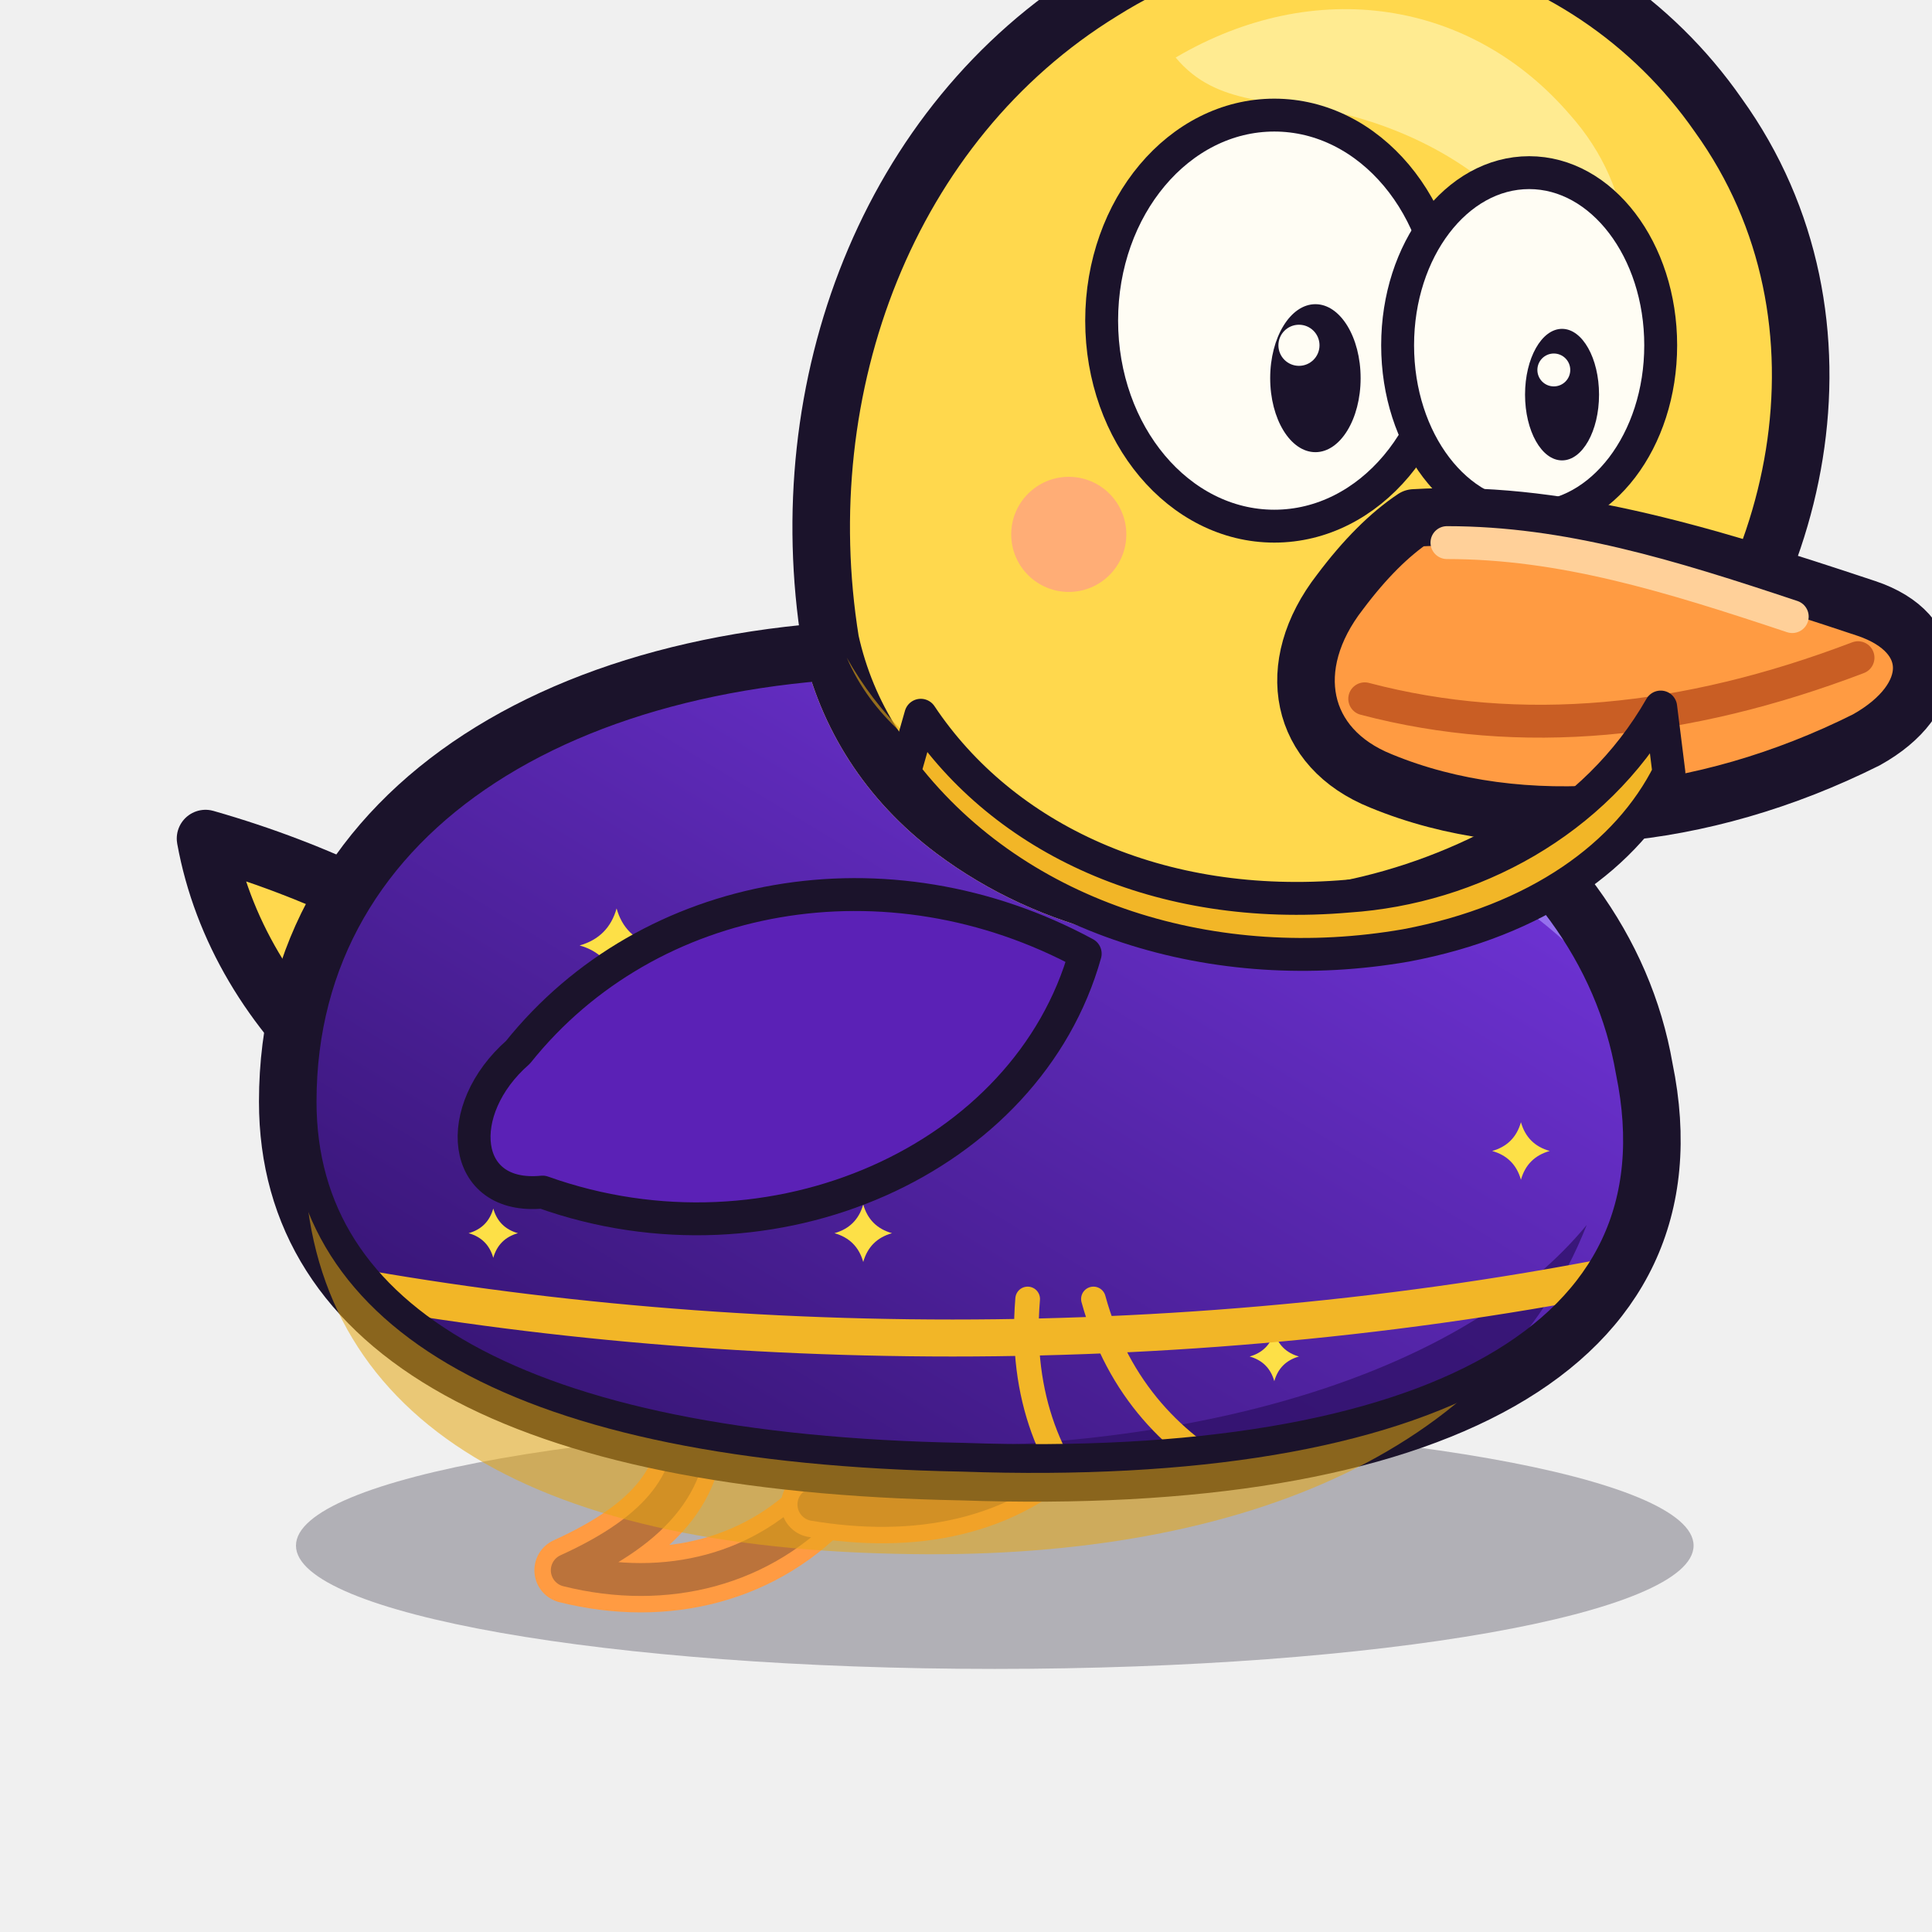
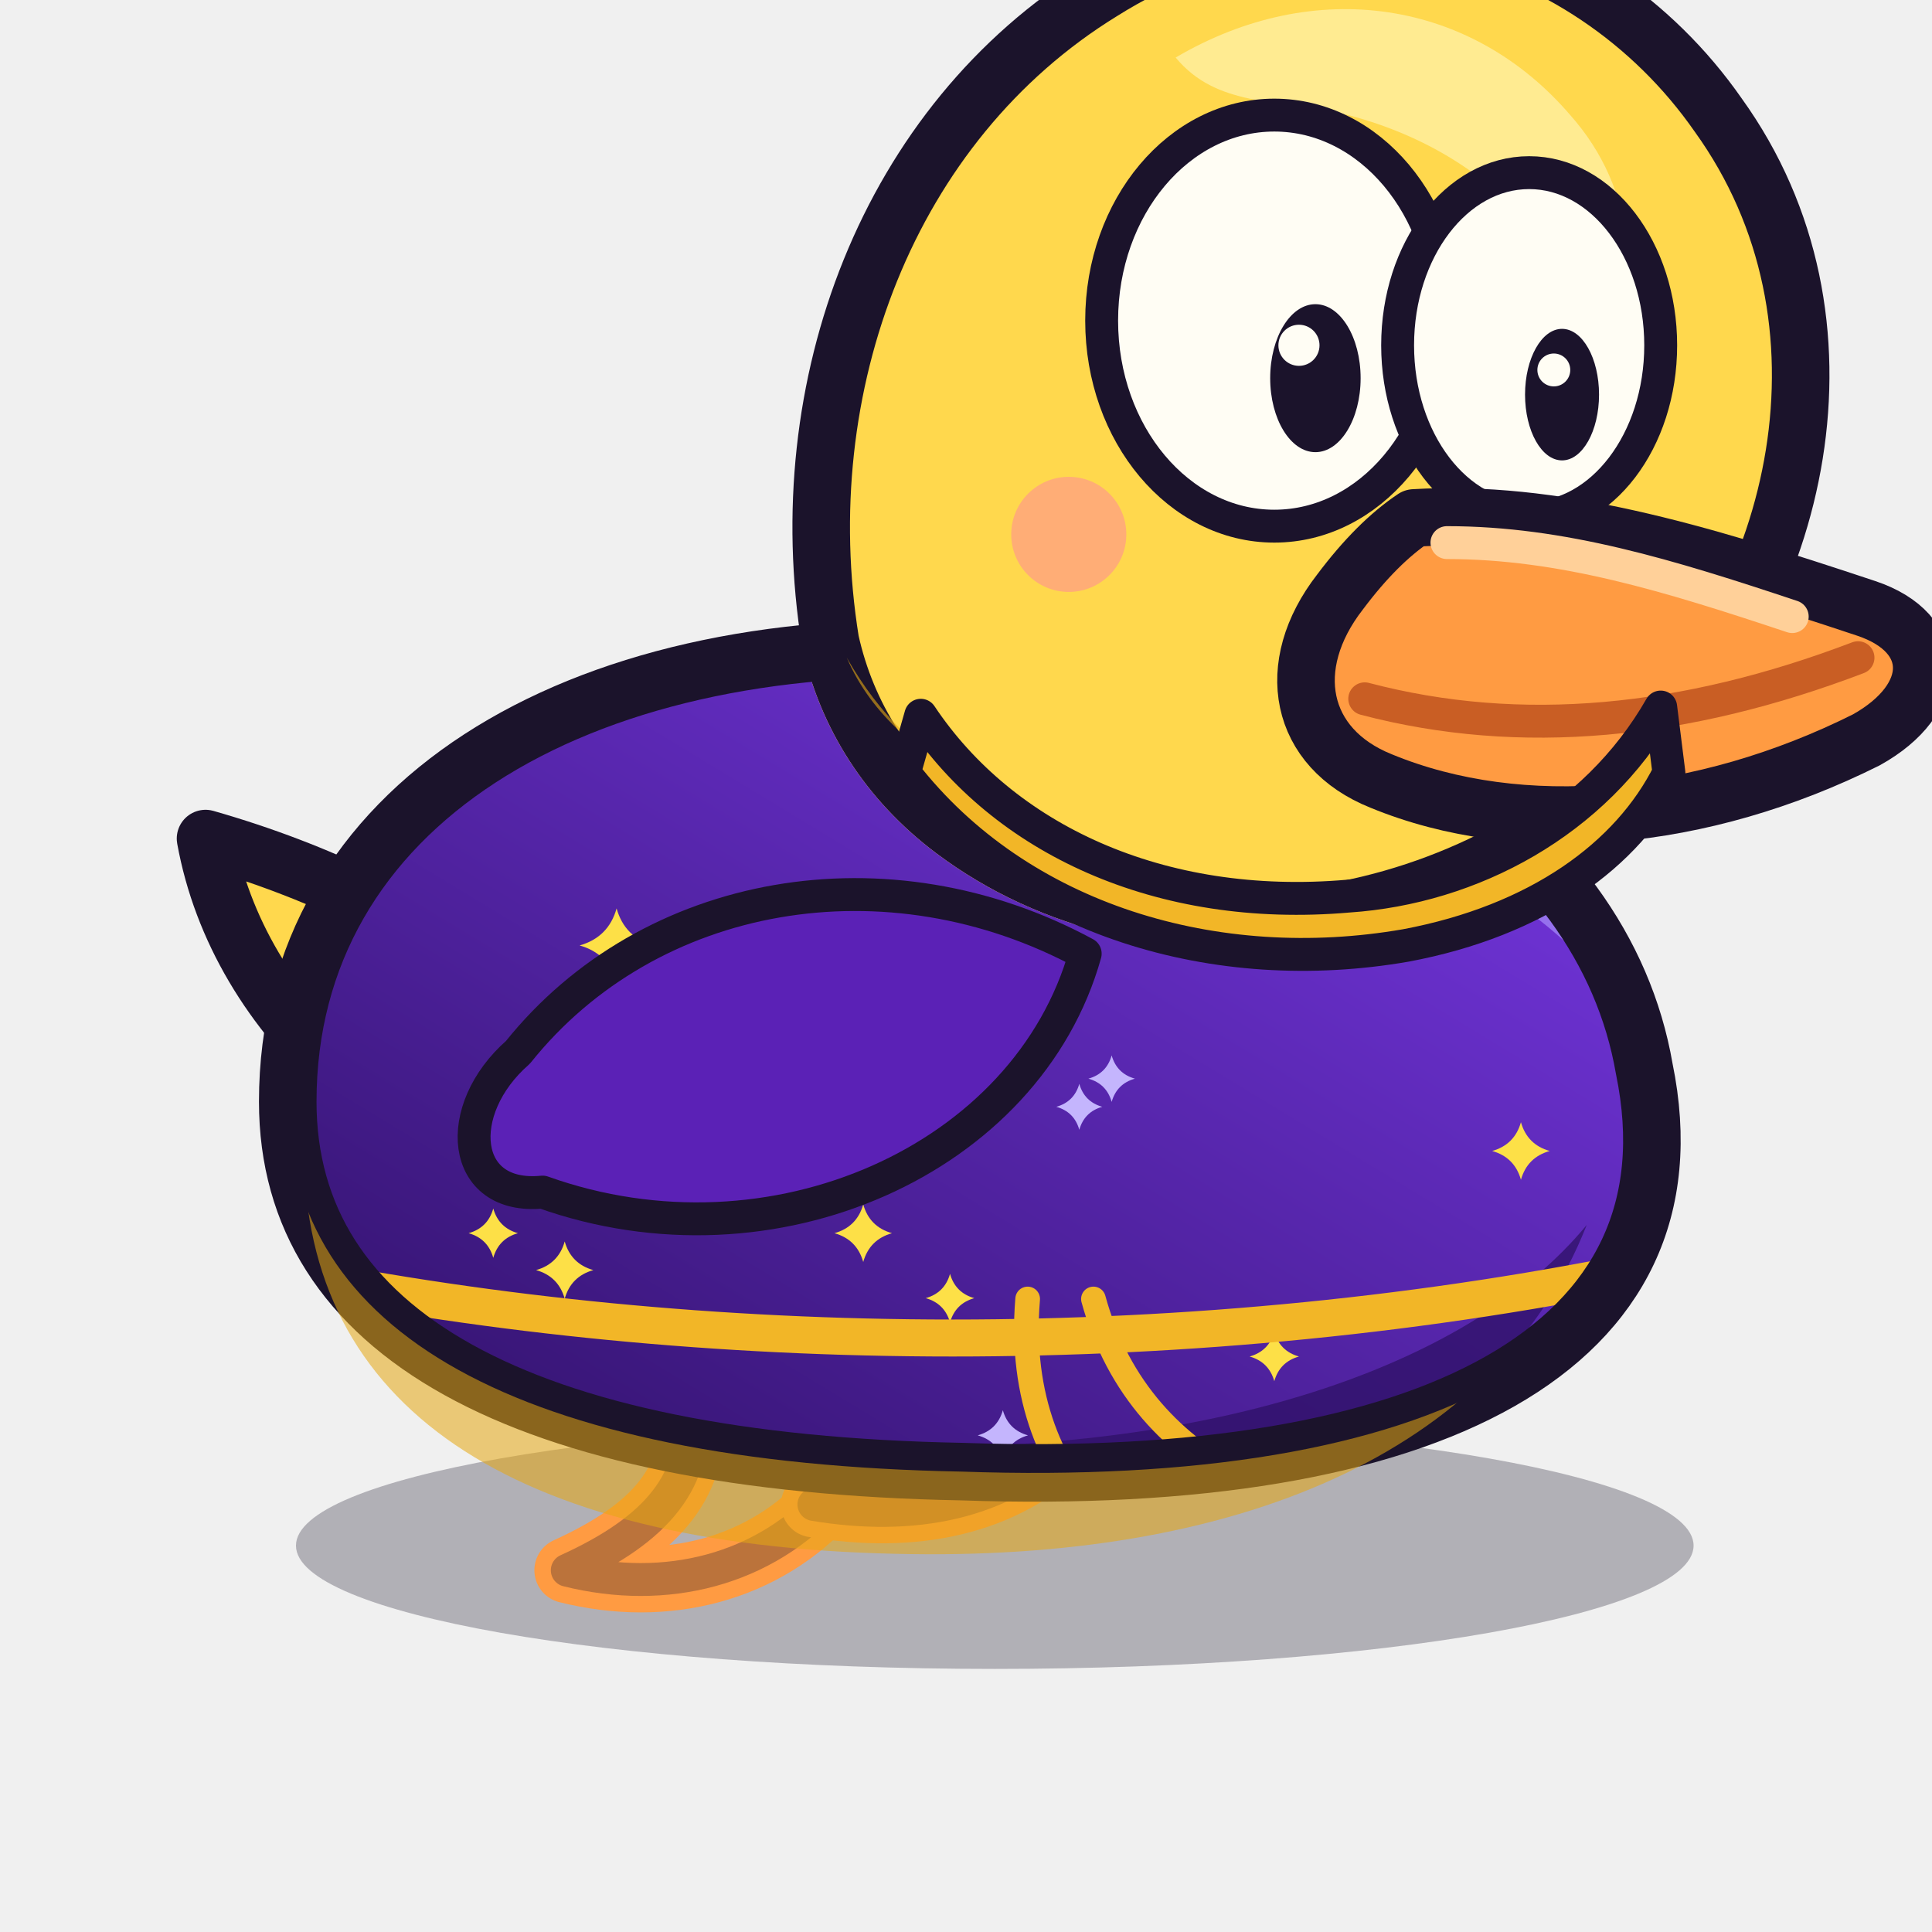
<svg xmlns="http://www.w3.org/2000/svg" viewBox="10 60 470 470" width="100%" height="100%" fill="none">
  <ellipse cx="252" cy="436" rx="170" ry="30" fill="#100A20" opacity="0.28" />
  <path d="M178 402 c2 18 -8 30 -30 40 c24 6 48 0 64 -18" fill="none" stroke="#FF9B42" stroke-width="16" stroke-linecap="round" stroke-linejoin="round" />
  <path d="M178 402 c2 18 -8 30 -30 40 c24 6 48 0 64 -18" fill="none" stroke="#1B132B" stroke-width="8" stroke-linecap="round" stroke-linejoin="round" opacity="0.3" />
  <path d="M238 386 c2 18 -8 30 -30 40 c24 4 46 0 62 -16" fill="none" stroke="#FF9B42" stroke-width="16" stroke-linecap="round" stroke-linejoin="round" />
  <path d="M238 386 c2 18 -8 30 -30 40 c24 4 46 0 62 -16" fill="none" stroke="#1B132B" stroke-width="8" stroke-linecap="round" stroke-linejoin="round" opacity="0.3" />
  <path d="M94 322 c-18 -16 -30 -36 -34 -58 c28 8 52 20 70 34" fill="#FFD84D" stroke="#1B132B" stroke-width="14" stroke-linecap="round" stroke-linejoin="round" />
  <path d="M80 328 c0 -72 70 -114 164 -110 c92 2 156 44 166 102 c14 68 -52 102 -166 98 c-108 -2 -164 -34 -164 -90 Z" fill="#FFD84D" stroke="#1B132B" stroke-width="14" stroke-linejoin="round" />
  <path d="M84 340 c10 42 60 72 150 72 c74 0 134 -20 162 -54 c-22 56 -86 82 -168 80 c-94 -2 -144 -36 -144 -98 Z" fill="#E5A812" opacity="0.55" />
  <path d="M212 216 c-10 -62 14 -126 66 -158 c54 -34 118 -16 150 30 c36 50 20 118 -20 156 c-44 44 -118 54 -166 18 c-16 -12 -26 -28 -30 -46 Z" fill="#FFD84D" stroke="#1B132B" stroke-width="14" stroke-linejoin="round" />
  <path d="M296 74 c34 -20 72 -14 96 14 c16 18 18 42 8 66 c-4 -28 -24 -56 -62 -66 c-18 -4 -32 -2 -42 -14 Z" fill="#FFF1A8" opacity="0.75" />
  <path d="M216 220 c6 14 18 24 34 32 c-16 -8 -26 -18 -34 -32 Z" fill="#E5A812" opacity="0.6" />
  <path d="M136 316 c32 -40 90 -50 138 -24 c-14 50 -76 78 -132 58" fill="#FFF1A8" opacity="0.4" />
  <path d="M136 316 c32 -40 90 -50 138 -24 c-14 50 -76 78 -132 58" fill="none" stroke="#1B132B" stroke-width="8" stroke-linecap="round" stroke-linejoin="round" />
  <circle cx="270" cy="190" r="14" fill="#FF78A8" opacity="0.45" />
  <ellipse cx="320" cy="138" rx="42" ry="50" fill="#FFFDF4" stroke="#1B132B" stroke-width="8" />
  <ellipse cx="330" cy="152" rx="11" ry="18" fill="#1B132B" />
  <circle cx="326" cy="144" r="5" fill="#FFFDF4" />
  <ellipse cx="382" cy="144" rx="32" ry="42" fill="#FFFDF4" stroke="#1B132B" stroke-width="8" />
  <ellipse cx="390" cy="156" rx="9" ry="16" fill="#1B132B" />
  <circle cx="388" cy="150" r="4" fill="#FFFDF4" />
  <path d="M354 186 c34 -2 68 8 110 22 c18 6 18 22 0 32 c-40 20 -84 24 -118 10 c-20 -8 -24 -28 -10 -46 c6 -8 12 -14 18 -18 Z" fill="#FF9B42" stroke="#1B132B" stroke-width="14" stroke-linejoin="round" />
  <path d="M362 192 c28 0 54 8 84 18" stroke="#FFD099" stroke-width="8" stroke-linecap="round" fill="none" />
  <path d="M342 230 c38 10 78 6 120 -10" stroke="#C95E24" stroke-width="8" stroke-linecap="round" fill="none" />
  <g id="wizrobe">
    <defs>
      <mask id="wizrobe-m" maskUnits="userSpaceOnUse" x="-40" y="-80" width="620" height="640">
        <rect x="-40" y="-80" width="620" height="640" fill="#000" />
        <path d="M80 328 c0 -72 70 -114 164 -110 c92 2 156 44 166 102 c14 68 -52 102 -166 98 c-108 -2 -164 -34 -164 -90 Z" fill="#fff" />
        <path d="M212 216 c-10 -62 14 -126 66 -158 c54 -34 118 -16 150 30 c36 50 20 118 -20 156 c-44 44 -118 54 -166 18 c-16 -12 -26 -28 -30 -46 Z" fill="#000" stroke="#000" stroke-width="14" />
      </mask>
      <linearGradient id="robe" x1="1" y1="0" x2="0" y2="1">
        <stop offset="0" stop-color="#7C3AED" />
        <stop offset="1" stop-color="#2E1065" />
      </linearGradient>
    </defs>
    <g mask="url(#wizrobe-m)">
      <path d="M80 328 c0 -72 70 -114 164 -110 c92 2 156 44 166 102 c14 68 -52 102 -166 98 c-108 -2 -164 -34 -164 -90 Z" fill="url(#robe)" />
      <path d="M84 340 c10 42 60 72 150 72 c74 0 134 -20 162 -54 c-22 56 -86 82 -168 80 c-94 -2 -144 -36 -144 -98 Z" fill="#2E1065" opacity="0.75" />
      <path d="M300 236 C360 240 404 270 410 312 C390 280 352 258 300 252 Z" fill="#A78BFA" opacity="0.7" />
-       <path d="M160 281 Q161.98 288.02 169 290 Q161.98 291.98 160 299 Q158.02 291.98 151 290 Q158.02 288.02 160 281 Z" fill="#FDE047" />
-       <path d="M220 353 Q221.54 358.46 227 360 Q221.54 361.54 220 367 Q218.46 361.54 213 360 Q218.46 358.46 220 353 Z" fill="#FDE047" />
-       <path d="M130 354 Q131.32 358.68 136 360 Q131.32 361.32 130 366 Q128.68 361.32 124 360 Q128.68 358.68 130 354 Z" fill="#FDE047" />
-       <path d="M380 333 Q381.54 338.46 387 340 Q381.54 341.54 380 347 Q378.46 341.54 373 340 Q378.46 338.46 380 333 Z" fill="#FDE047" />
-       <path d="M260 295 Q261.1 298.9 265 300 Q261.1 301.1 260 305 Q258.9 301.1 255 300 Q258.9 298.9 260 295 Z" fill="#FDE047" />
-       <path d="M320 384 Q321.32 388.68 326 390 Q321.32 391.32 320 396 Q318.68 391.32 314 390 Q318.68 388.68 320 384 Z" fill="#FDE047" />
+       <g>
+         <path d="M160 281 Q161.98 288.02 169 290 Q161.98 291.98 160 299 Q158.02 291.98 151 290 Q158.02 288.02 160 281 Z" fill="#FDE047" />
+         <animate attributeName="opacity" values="0.15;1;0.15" dur="1.6s" repeatCount="indefinite" calcMode="spline" keySplines="0.45 0 0.55 1;0.45 0 0.55 1" begin="0s" />
+       </g>
+       <g>
+         <path d="M220 353 Q221.54 358.46 227 360 Q221.54 361.54 220 367 Q218.46 361.54 213 360 Q218.46 358.46 220 353 Z" fill="#FDE047" />
+         <animate attributeName="opacity" values="0.15;1;0.15" dur="1.6s" repeatCount="indefinite" calcMode="spline" keySplines="0.45 0 0.55 1;0.45 0 0.55 1" begin="0.27s" />
+       </g>
+       <g>
+         <path d="M130 354 Q131.32 358.68 136 360 Q131.32 361.32 130 366 Q128.68 361.32 124 360 Q128.68 358.68 130 354 Z" fill="#FDE047" />
+         <animate attributeName="opacity" values="0.15;1;0.15" dur="1.6s" repeatCount="indefinite" calcMode="spline" keySplines="0.45 0 0.55 1;0.45 0 0.55 1" begin="0.54s" />
+       </g>
+       <g>
+         <path d="M380 333 Q381.54 338.46 387 340 Q381.54 341.54 380 347 Q378.46 341.54 373 340 Q378.46 338.46 380 333 Z" fill="#FDE047" />
+         <animate attributeName="opacity" values="0.15;1;0.15" dur="1.6s" repeatCount="indefinite" calcMode="spline" keySplines="0.45 0 0.55 1;0.45 0 0.55 1" begin="0.81s" />
+       </g>
+       <g>
+         <path d="M260 295 Q261.1 298.9 265 300 Q261.1 301.1 260 305 Q258.9 301.1 255 300 Q258.9 298.9 260 295 Z" fill="#FDE047" />
+         <animate attributeName="opacity" values="0.15;1;0.15" dur="1.6s" repeatCount="indefinite" calcMode="spline" keySplines="0.45 0 0.55 1;0.45 0 0.55 1" begin="1.08s" />
+       </g>
+       <g>
+         <path d="M320 384 Q321.32 388.68 326 390 Q321.32 391.32 320 396 Q318.68 391.32 314 390 Q318.68 388.68 320 384 Z" fill="#FDE047" />
+         <animate attributeName="opacity" values="0.15;1;0.15" dur="1.6s" repeatCount="indefinite" calcMode="spline" keySplines="0.45 0 0.55 1;0.45 0 0.55 1" begin="1.35s" />
+       </g>
+       <g>
+         <path d="M163.343 331.434 Q164.348 334.998 167.912 336.003 Q164.348 337.008 163.343 340.572 Q162.338 337.008 158.774 336.003 Q162.338 334.998 163.343 331.434 Z" fill="#FDE047" />
+         <animateTransform attributeName="transform" type="translate" values="0 0;-6.4 -70" dur="2.18s" begin="-0.39s" repeatCount="indefinite" />
+         <animate attributeName="opacity" values="0;1;1;0" keyTimes="0;0.2;0.7;1" dur="2.18s" begin="-0.39s" repeatCount="indefinite" />
+       </g>
+       <g>
+         <path d="M253.965 403.067 Q255.31 407.836 260.079 409.181 Q255.31 410.527 253.965 415.296 Q252.62 410.527 247.851 409.181 Q252.62 407.836 253.965 403.067 Z" fill="#C4B5FD" />
+         <animateTransform attributeName="transform" type="translate" values="0 0;-0.4 -70" dur="2.81s" begin="-2.78s" repeatCount="indefinite" />
+         <animate attributeName="opacity" values="0;1;1;0" keyTimes="0;0.2;0.7;1" dur="2.81s" begin="-2.78s" repeatCount="indefinite" />
+       </g>
+       <g>
+         <path d="M241.114 369.89 Q242.414 374.501 247.024 375.801 Q242.414 377.101 241.114 381.712 Q239.813 377.101 235.203 375.801 Q239.813 374.501 241.114 369.89 Z" fill="#FDE047" />
+         <animateTransform attributeName="transform" type="translate" values="0 0;-1.3 -70" dur="2.73s" begin="-1.69s" repeatCount="indefinite" />
+         <animate attributeName="opacity" values="0;1;1;0" keyTimes="0;0.2;0.7;1" dur="2.73s" begin="-1.69s" repeatCount="indefinite" />
+       </g>
+       <g>
+         <path d="M272.563 323.662 Q273.793 328.024 278.154 329.254 Q273.793 330.484 272.563 334.845 Q271.333 330.484 266.971 329.254 Q271.333 328.024 272.563 323.662 Z" fill="#C4B5FD" />
+         <animateTransform attributeName="transform" type="translate" values="0 0;0.8 -70" dur="2.60s" begin="-0.27s" repeatCount="indefinite" />
+         <animate attributeName="opacity" values="0;1;1;0" keyTimes="0;0.2;0.7;1" dur="2.60s" begin="-0.27s" repeatCount="indefinite" />
+       </g>
+       <g>
+         <path d="M147.377 362.012 Q148.91 367.445 154.343 368.978 Q148.91 370.51 147.377 375.944 Q145.845 370.51 140.411 368.978 Q145.845 367.445 147.377 362.012 Z" fill="#FDE047" />
+         <animateTransform attributeName="transform" type="translate" values="0 0;-7.5 -70" dur="3.15s" begin="-1.72s" repeatCount="indefinite" />
+         <animate attributeName="opacity" values="0;1;1;0" keyTimes="0;0.2;0.7;1" dur="3.15s" begin="-1.72s" repeatCount="indefinite" />
+       </g>
+       <g>
+         <path d="M280.436 316.753 Q281.68 321.163 286.09 322.407 Q281.68 323.651 280.436 328.062 Q279.192 323.651 274.781 322.407 Q279.192 321.163 280.436 316.753 Z" fill="#C4B5FD" />
+         <animateTransform attributeName="transform" type="translate" values="0 0;1.4 -70" dur="2.62s" begin="-0.07s" repeatCount="indefinite" />
+         <animate attributeName="opacity" values="0;1;1;0" keyTimes="0;0.2;0.7;1" dur="2.62s" begin="-0.07s" repeatCount="indefinite" />
+       </g>
      <path d="M180 300 c10 -12 28 -12 34 0 c-12 -4 -24 -2 -34 8 Z" fill="#FDE047" />
      <path d="M80 370 C180 390 300 392 414 368" fill="none" stroke="#F2B627" stroke-width="9" stroke-linecap="round" stroke-linejoin="round" />
      <path d="M260 376 C258 400 266 418 278 430 M276 376 C282 398 296 412 312 420" fill="none" stroke="#F2B627" stroke-width="6" stroke-linecap="round" stroke-linejoin="round" />
      <path d="M80 328 c0 -72 70 -114 164 -110 c92 2 156 44 166 102 c14 68 -52 102 -166 98 c-108 -2 -164 -34 -164 -90 Z" fill="none" stroke="#1B132B" stroke-width="14" />
      <path d="M222 236 C250 274 300 292 352 282 C384 276 404 260 414 238" fill="none" stroke="#1B132B" stroke-width="8" stroke-linecap="round" stroke-linejoin="round" />
    </g>
    <path d="M136 316 c32 -40 90 -50 138 -24 c-14 50 -76 78 -132 58 C122 352 120 330 136 316 Z" fill="#5B21B6" stroke="#1B132B" stroke-width="8" stroke-linejoin="round" stroke-linecap="round" />
    <path d="M230 248 C258 284 306 298 352 290 C384 284 406 268 416 248 L414 232 C398 260 368 276 338 278 C292 282 254 264 234 234 Z" fill="#F2B627" stroke="#1B132B" stroke-width="8" stroke-linejoin="round" stroke-linecap="round" />
  </g>
</svg>
